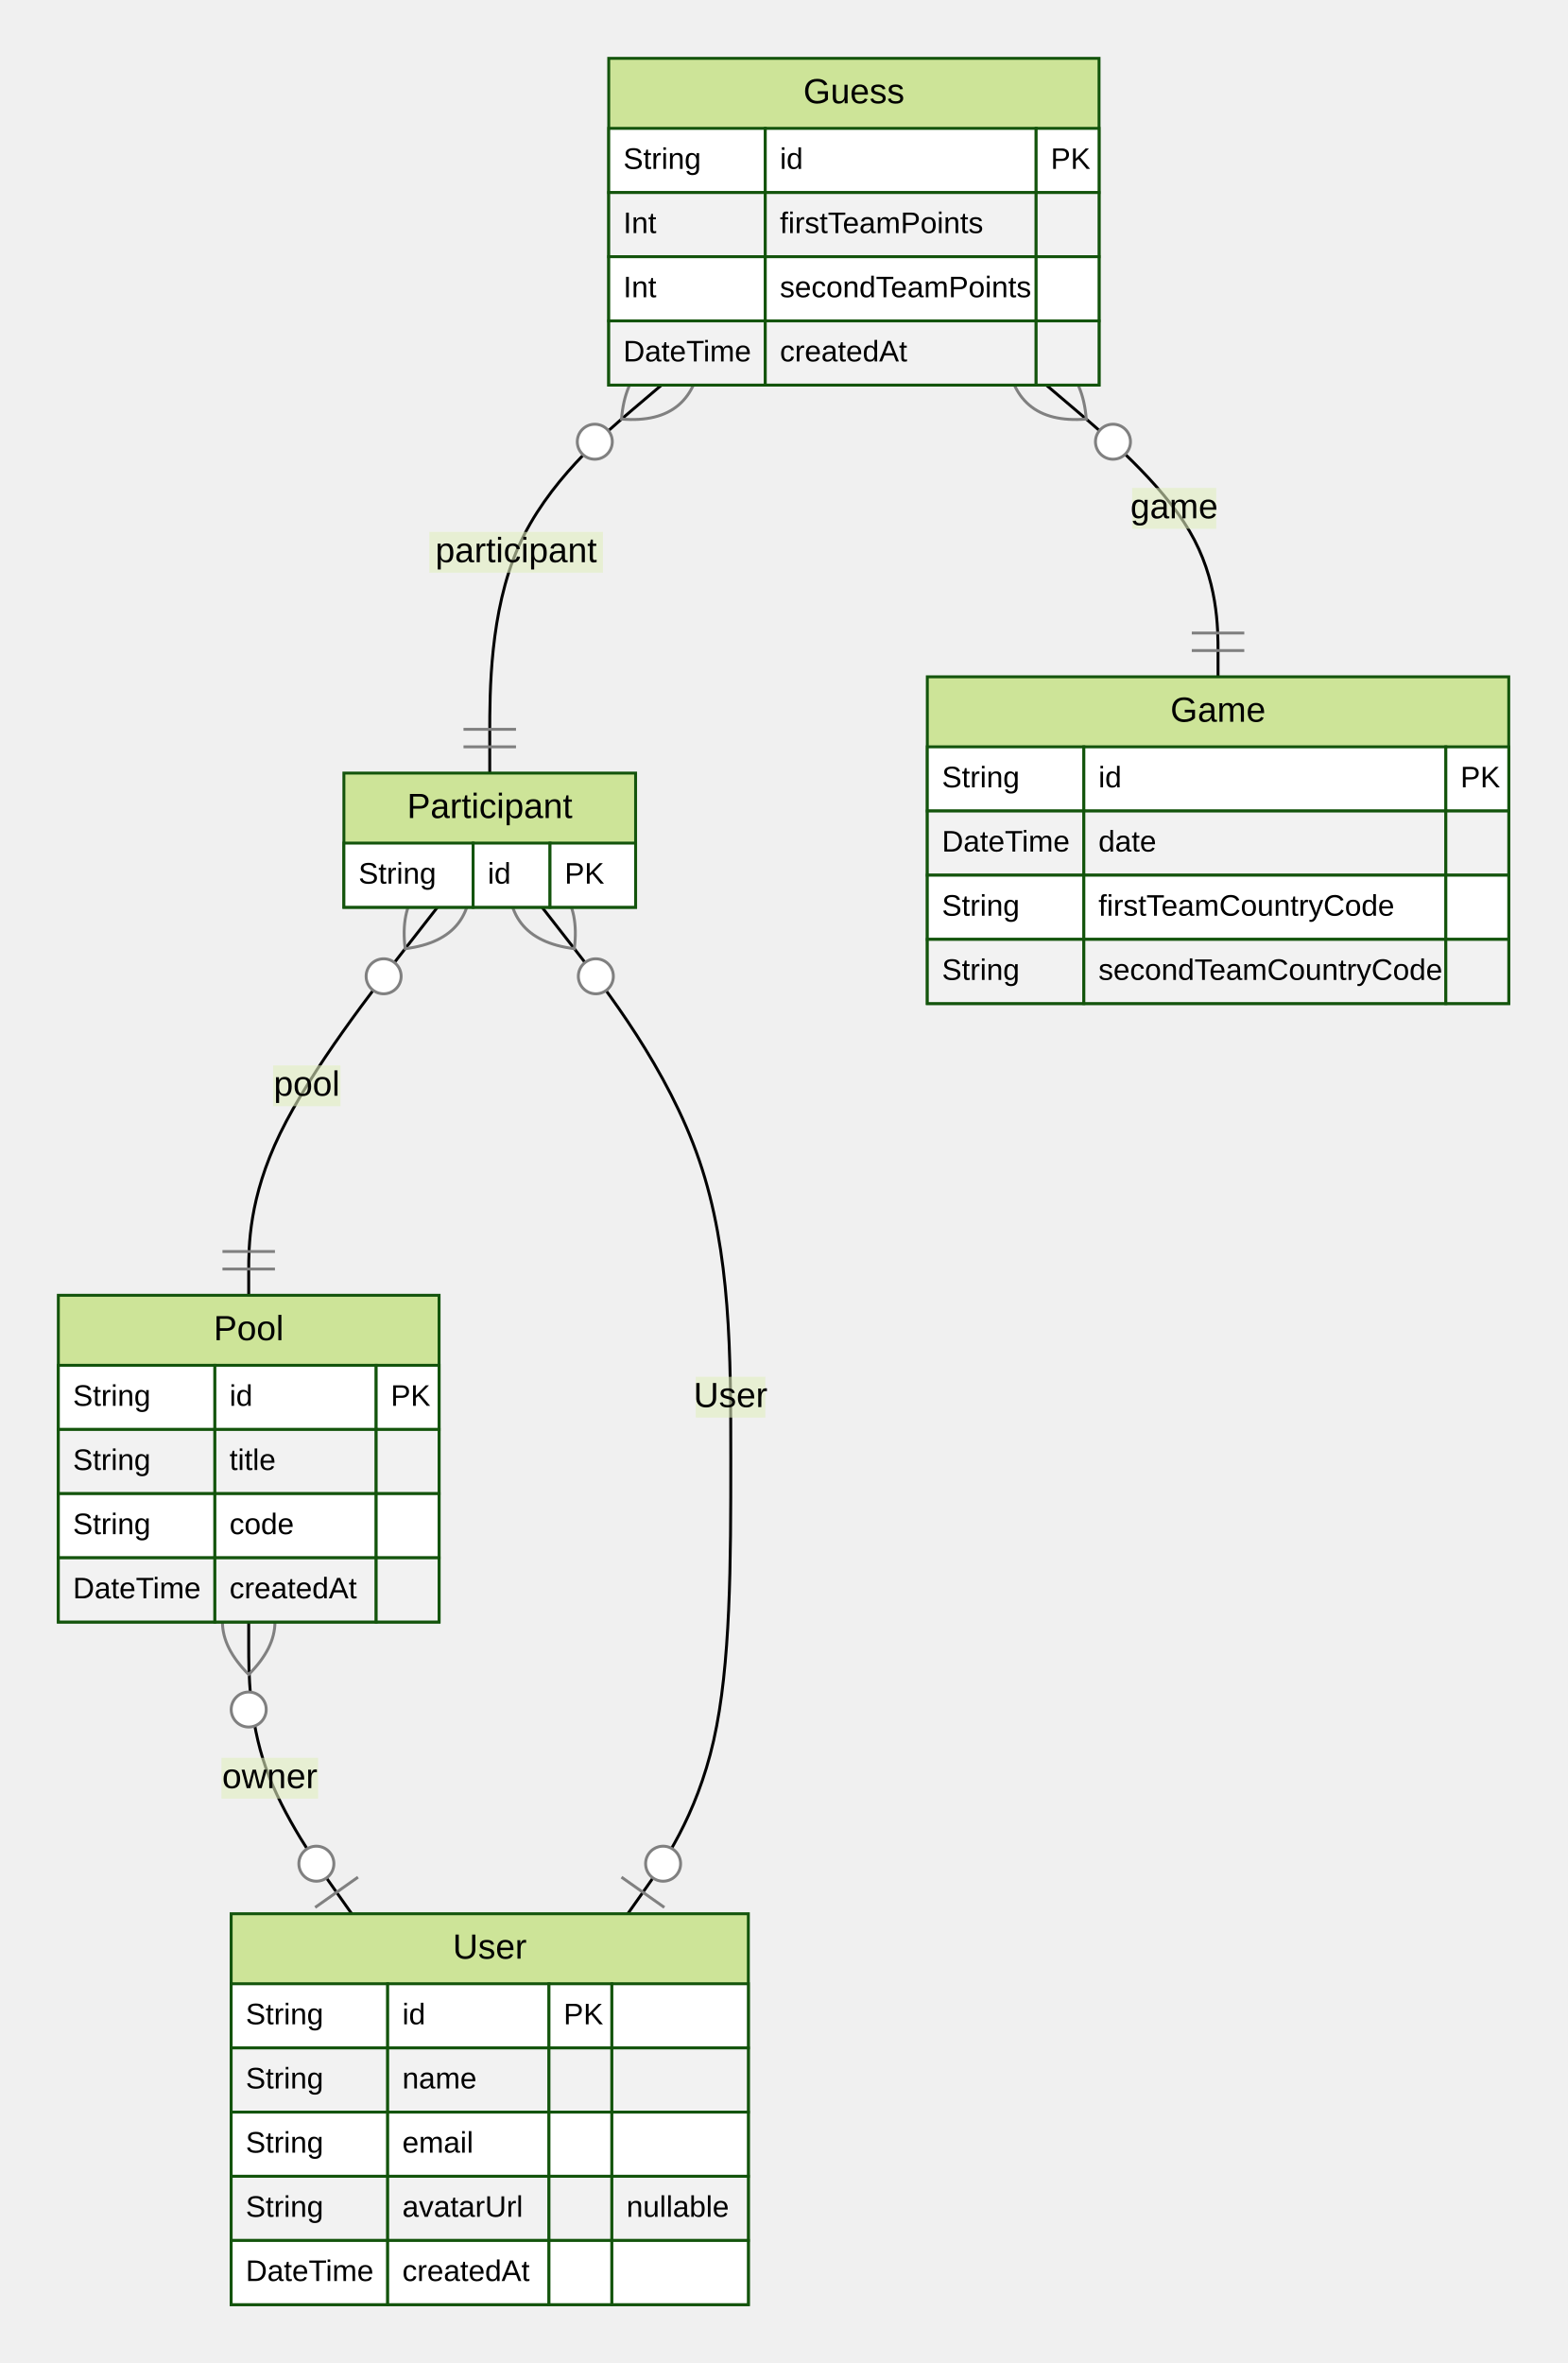
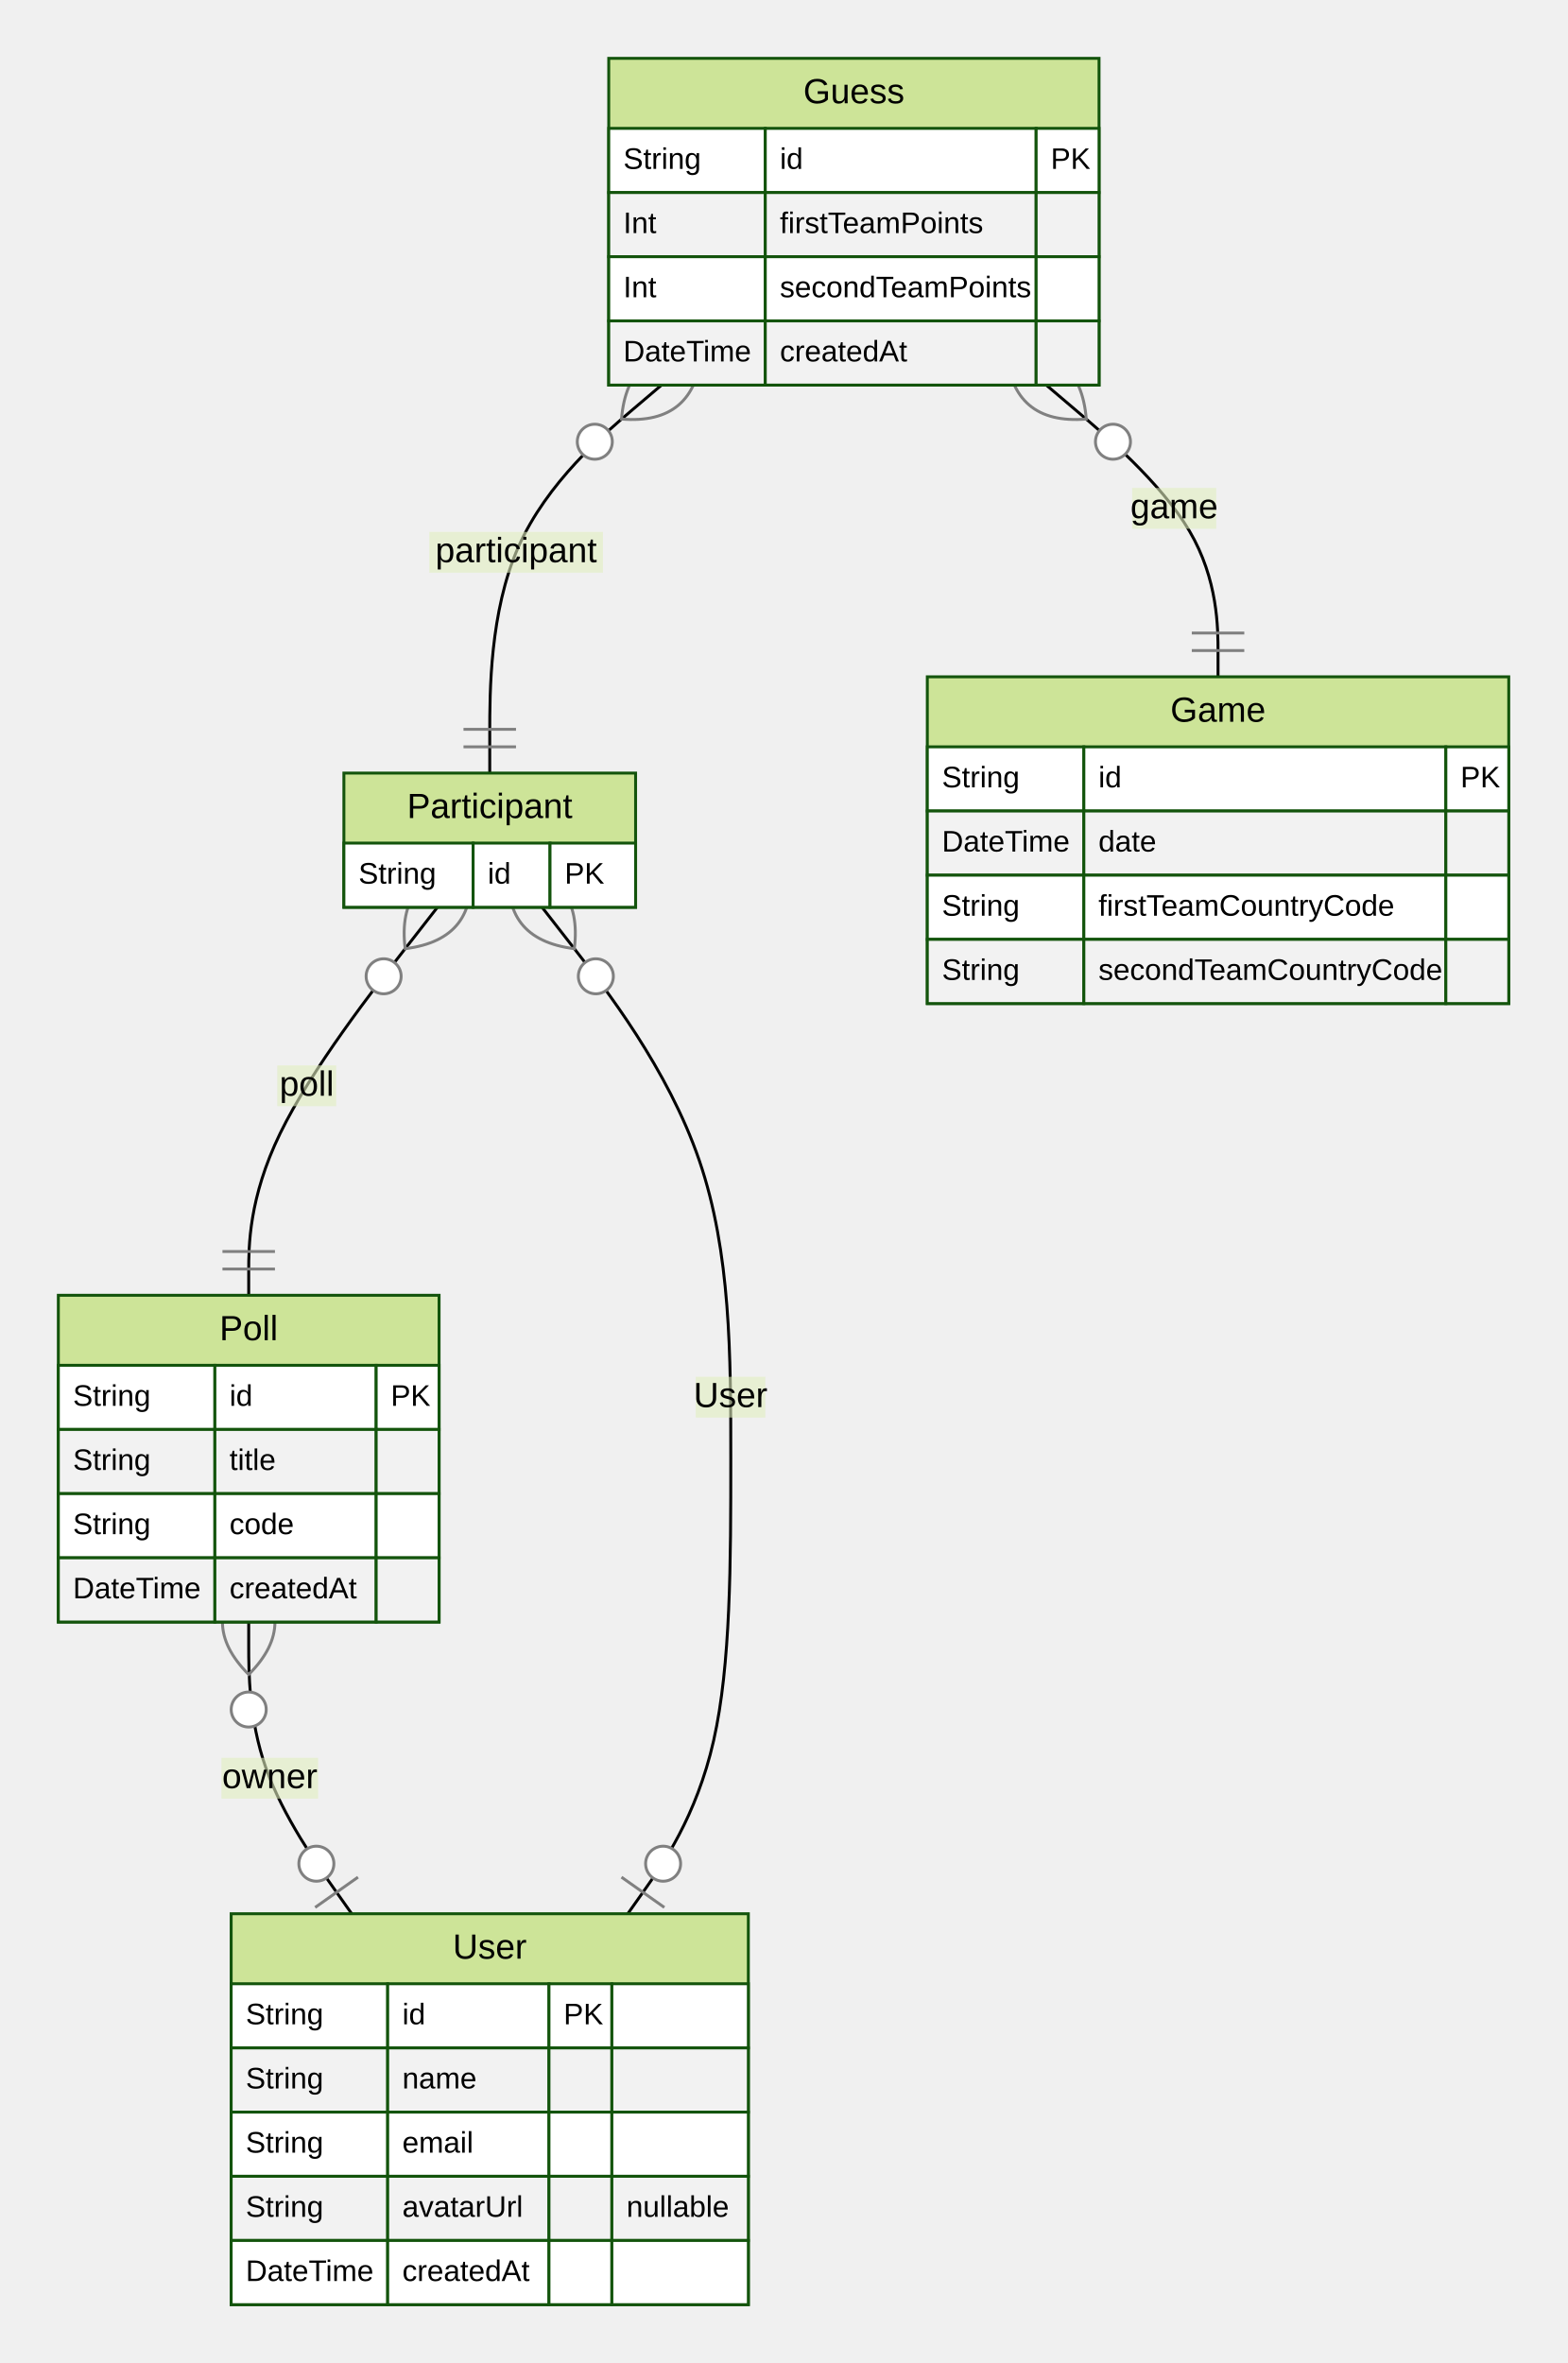
<svg xmlns="http://www.w3.org/2000/svg" aria-labelledby="chart-title-mermaid-0 chart-desc-mermaid-0" role="img" viewBox="0 0 537.207 810" style="max-width: 537.207px; background-color: white;" width="100%" id="mermaid-0">
  <style>#mermaid-0 {font-family:"trebuchet ms",verdana,arial,sans-serif;font-size:16px;fill:#000000;}#mermaid-0 .error-icon{fill:#552222;}#mermaid-0 .error-text{fill:#552222;stroke:#552222;}#mermaid-0 .edge-thickness-normal{stroke-width:2px;}#mermaid-0 .edge-thickness-thick{stroke-width:3.5px;}#mermaid-0 .edge-pattern-solid{stroke-dasharray:0;}#mermaid-0 .edge-pattern-dashed{stroke-dasharray:3;}#mermaid-0 .edge-pattern-dotted{stroke-dasharray:2;}#mermaid-0 .marker{fill:#000000;stroke:#000000;}#mermaid-0 .marker.cross{stroke:#000000;}#mermaid-0 svg{font-family:"trebuchet ms",verdana,arial,sans-serif;font-size:16px;}#mermaid-0 .entityBox{fill:#cde498;stroke:#13540c;}#mermaid-0 .attributeBoxOdd{fill:#ffffff;stroke:#13540c;}#mermaid-0 .attributeBoxEven{fill:#f2f2f2;stroke:#13540c;}#mermaid-0 .relationshipLabelBox{fill:hsl(78.158, 58.462%, 84.51%);opacity:0.7;background-color:hsl(78.158, 58.462%, 84.51%);}#mermaid-0 .relationshipLabelBox rect{opacity:0.5;}#mermaid-0 .relationshipLine{stroke:#000000;}#mermaid-0 :root{--mermaid-font-family:"trebuchet ms",verdana,arial,sans-serif;}</style>
  <g />
  <defs>
    <marker orient="auto" markerHeight="18" markerWidth="18" refY="9" refX="0" id="ONLY_ONE_START">
      <path d="M9,0 L9,18 M15,0 L15,18" fill="none" stroke="gray" />
    </marker>
  </defs>
  <defs>
    <marker orient="auto" markerHeight="18" markerWidth="18" refY="9" refX="18" id="ONLY_ONE_END">
      <path d="M3,0 L3,18 M9,0 L9,18" fill="none" stroke="gray" />
    </marker>
  </defs>
  <defs>
    <marker orient="auto" markerHeight="18" markerWidth="30" refY="9" refX="0" id="ZERO_OR_ONE_START">
      <circle r="6" cy="9" cx="21" fill="white" stroke="gray" />
      <path d="M9,0 L9,18" fill="none" stroke="gray" />
    </marker>
  </defs>
  <defs>
    <marker orient="auto" markerHeight="18" markerWidth="30" refY="9" refX="30" id="ZERO_OR_ONE_END">
      <circle r="6" cy="9" cx="9" fill="white" stroke="gray" />
      <path d="M21,0 L21,18" fill="none" stroke="gray" />
    </marker>
  </defs>
  <defs>
    <marker orient="auto" markerHeight="36" markerWidth="45" refY="18" refX="18" id="ONE_OR_MORE_START">
      <path d="M0,18 Q 18,0 36,18 Q 18,36 0,18 M42,9 L42,27" fill="none" stroke="gray" />
    </marker>
  </defs>
  <defs>
    <marker orient="auto" markerHeight="36" markerWidth="45" refY="18" refX="27" id="ONE_OR_MORE_END">
      <path d="M3,9 L3,27 M9,18 Q27,0 45,18 Q27,36 9,18" fill="none" stroke="gray" />
    </marker>
  </defs>
  <defs>
    <marker orient="auto" markerHeight="36" markerWidth="57" refY="18" refX="18" id="ZERO_OR_MORE_START">
      <circle r="6" cy="18" cx="48" fill="white" stroke="gray" />
      <path d="M0,18 Q18,0 36,18 Q18,36 0,18" fill="none" stroke="gray" />
    </marker>
  </defs>
  <defs>
    <marker orient="auto" markerHeight="36" markerWidth="57" refY="18" refX="39" id="ZERO_OR_MORE_END">
      <circle r="6" cy="18" cx="9" fill="white" stroke="gray" />
      <path d="M21,18 Q39,0 57,18 Q39,36 21,18" fill="none" stroke="gray" />
    </marker>
  </defs>
  <path marker-start="url(#ZERO_OR_MORE_START)" marker-end="url(#ZERO_OR_ONE_END)" fill="none" stroke="gray" d="M85.258,556L85.258,564.333C85.258,572.667,85.258,589.333,91.143,606C97.028,622.667,108.799,639.333,114.684,647.667L120.569,656" class="er relationshipLine" />
  <path marker-start="url(#ZERO_OR_MORE_START)" marker-end="url(#ZERO_OR_ONE_END)" fill="none" stroke="gray" d="M185.816,311L196.599,324.833C207.382,338.667,228.949,366.333,239.732,397.833C250.516,429.333,250.516,464.667,250.516,500C250.516,535.333,250.516,570.667,244.63,596.667C238.745,622.667,226.975,639.333,221.089,647.667L215.204,656" class="er relationshipLine" />
  <path marker-start="url(#ZERO_OR_MORE_START)" marker-end="url(#ONLY_ONE_END)" fill="none" stroke="gray" d="M149.958,311L139.174,324.833C128.391,338.667,106.824,366.333,96.041,388.5C85.258,410.667,85.258,427.333,85.258,435.667L85.258,444" class="er relationshipLine" />
  <path marker-start="url(#ZERO_OR_MORE_START)" marker-end="url(#ONLY_ONE_END)" fill="none" stroke="gray" d="M358.665,132L368.478,140.333C378.292,148.667,397.92,165.333,407.733,182C417.547,198.667,417.547,215.333,417.547,223.667L417.547,232" class="er relationshipLine" />
  <path marker-start="url(#ZERO_OR_MORE_START)" marker-end="url(#ONLY_ONE_END)" fill="none" stroke="gray" d="M226.769,132L216.955,140.333C207.141,148.667,187.514,165.333,177.7,187.5C167.887,209.667,167.887,237.333,167.887,251.167L167.887,265" class="er relationshipLine" />
-   <g transform="translate(20,444 )" id="Pool">
+   <g transform="translate(20,444 )" id="Poll">
    <rect height="112" width="130.516" y="0" x="0" stroke="gray" fill-opacity="100%" fill="honeydew" class="er entityBox" />
-     <text transform="translate(65.25781,12)" style="font-family: &quot;trebuchet ms&quot;, verdana, arial, sans-serif;; font-size: 12px" text-anchor="middle" dominant-baseline="middle" y="0" x="0" id="entity-Pool" class="er entityLabel">Pool</text>
-     <rect height="22" width="53.664" y="24" x="0" stroke="gray" fill-opacity="100%" fill="honeydew" class="er attributeBoxOdd" />
-     <text transform="translate(5,35)" style="font-family: &quot;trebuchet ms&quot;, verdana, arial, sans-serif;; font-size: 10.2px" text-anchor="left" dominant-baseline="middle" y="0" x="0" id="entity-Pool-attr-1-type" class="er entityLabel">String</text>
+     <text transform="translate(65.25781,12)" style="font-family: &quot;trebuchet ms&quot;, verdana, arial, sans-serif;; font-size: 12px" text-anchor="middle" dominant-baseline="middle" y="0" x="0" id="entity-Poll" class="er entityLabel">Poll</text>
+     <rect height="22" width="53.664" y="24" x="0" stroke="gray" fill-opacity="100%" fill="honeydew" class="er attributeBoxOdd" />
+     <text transform="translate(5,35)" style="font-family: &quot;trebuchet ms&quot;, verdana, arial, sans-serif;; font-size: 10.2px" text-anchor="left" dominant-baseline="middle" y="0" x="0" id="entity-Poll-attr-1-type" class="er entityLabel">String</text>
    <rect height="22" width="55.289" y="24" x="53.664" stroke="gray" fill-opacity="100%" fill="honeydew" class="er attributeBoxOdd" />
-     <text transform="translate(58.66406,35)" style="font-family: &quot;trebuchet ms&quot;, verdana, arial, sans-serif;; font-size: 10.2px" text-anchor="left" dominant-baseline="middle" y="0" x="0" id="entity-Pool-attr-1-name" class="er entityLabel">id</text>
+     <text transform="translate(58.66406,35)" style="font-family: &quot;trebuchet ms&quot;, verdana, arial, sans-serif;; font-size: 10.2px" text-anchor="left" dominant-baseline="middle" y="0" x="0" id="entity-Poll-attr-1-name" class="er entityLabel">id</text>
    <rect height="22" width="21.562" y="24" x="108.953" stroke="gray" fill-opacity="100%" fill="honeydew" class="er attributeBoxOdd" />
-     <text transform="translate(113.9531,35)" style="font-family: &quot;trebuchet ms&quot;, verdana, arial, sans-serif;; font-size: 10.2px" text-anchor="left" dominant-baseline="middle" y="0" x="0" id="entity-Pool-attr-1-key" class="er entityLabel">PK</text>
-     <rect height="22" width="53.664" y="46" x="0" stroke="gray" fill-opacity="100%" fill="honeydew" class="er attributeBoxEven" />
-     <text transform="translate(5,57)" style="font-family: &quot;trebuchet ms&quot;, verdana, arial, sans-serif;; font-size: 10.2px" text-anchor="left" dominant-baseline="middle" y="0" x="0" id="entity-Pool-attr-2-type" class="er entityLabel">String</text>
+     <text transform="translate(113.9531,35)" style="font-family: &quot;trebuchet ms&quot;, verdana, arial, sans-serif;; font-size: 10.2px" text-anchor="left" dominant-baseline="middle" y="0" x="0" id="entity-Poll-attr-1-key" class="er entityLabel">PK</text>
+     <rect height="22" width="53.664" y="46" x="0" stroke="gray" fill-opacity="100%" fill="honeydew" class="er attributeBoxEven" />
+     <text transform="translate(5,57)" style="font-family: &quot;trebuchet ms&quot;, verdana, arial, sans-serif;; font-size: 10.2px" text-anchor="left" dominant-baseline="middle" y="0" x="0" id="entity-Poll-attr-2-type" class="er entityLabel">String</text>
    <rect height="22" width="55.289" y="46" x="53.664" stroke="gray" fill-opacity="100%" fill="honeydew" class="er attributeBoxEven" />
-     <text transform="translate(58.66406,57)" style="font-family: &quot;trebuchet ms&quot;, verdana, arial, sans-serif;; font-size: 10.2px" text-anchor="left" dominant-baseline="middle" y="0" x="0" id="entity-Pool-attr-2-name" class="er entityLabel">title</text>
+     <text transform="translate(58.66406,57)" style="font-family: &quot;trebuchet ms&quot;, verdana, arial, sans-serif;; font-size: 10.2px" text-anchor="left" dominant-baseline="middle" y="0" x="0" id="entity-Poll-attr-2-name" class="er entityLabel">title</text>
    <rect height="22" width="21.562" y="46" x="108.953" stroke="gray" fill-opacity="100%" fill="honeydew" class="er attributeBoxEven" />
-     <text transform="translate(113.9531,57)" style="font-family: &quot;trebuchet ms&quot;, verdana, arial, sans-serif;; font-size: 10.2px" text-anchor="left" dominant-baseline="middle" y="0" x="0" id="entity-Pool-attr-2-key" class="er entityLabel" />
-     <rect height="22" width="53.664" y="68" x="0" stroke="gray" fill-opacity="100%" fill="honeydew" class="er attributeBoxOdd" />
-     <text transform="translate(5,79)" style="font-family: &quot;trebuchet ms&quot;, verdana, arial, sans-serif;; font-size: 10.2px" text-anchor="left" dominant-baseline="middle" y="0" x="0" id="entity-Pool-attr-3-type" class="er entityLabel">String</text>
+     <text transform="translate(113.9531,57)" style="font-family: &quot;trebuchet ms&quot;, verdana, arial, sans-serif;; font-size: 10.2px" text-anchor="left" dominant-baseline="middle" y="0" x="0" id="entity-Poll-attr-2-key" class="er entityLabel" />
+     <rect height="22" width="53.664" y="68" x="0" stroke="gray" fill-opacity="100%" fill="honeydew" class="er attributeBoxOdd" />
+     <text transform="translate(5,79)" style="font-family: &quot;trebuchet ms&quot;, verdana, arial, sans-serif;; font-size: 10.2px" text-anchor="left" dominant-baseline="middle" y="0" x="0" id="entity-Poll-attr-3-type" class="er entityLabel">String</text>
    <rect height="22" width="55.289" y="68" x="53.664" stroke="gray" fill-opacity="100%" fill="honeydew" class="er attributeBoxOdd" />
-     <text transform="translate(58.66406,79)" style="font-family: &quot;trebuchet ms&quot;, verdana, arial, sans-serif;; font-size: 10.2px" text-anchor="left" dominant-baseline="middle" y="0" x="0" id="entity-Pool-attr-3-name" class="er entityLabel">code</text>
+     <text transform="translate(58.66406,79)" style="font-family: &quot;trebuchet ms&quot;, verdana, arial, sans-serif;; font-size: 10.2px" text-anchor="left" dominant-baseline="middle" y="0" x="0" id="entity-Poll-attr-3-name" class="er entityLabel">code</text>
    <rect height="22" width="21.562" y="68" x="108.953" stroke="gray" fill-opacity="100%" fill="honeydew" class="er attributeBoxOdd" />
-     <text transform="translate(113.9531,79)" style="font-family: &quot;trebuchet ms&quot;, verdana, arial, sans-serif;; font-size: 10.2px" text-anchor="left" dominant-baseline="middle" y="0" x="0" id="entity-Pool-attr-3-key" class="er entityLabel" />
-     <rect height="22" width="53.664" y="90" x="0" stroke="gray" fill-opacity="100%" fill="honeydew" class="er attributeBoxEven" />
-     <text transform="translate(5,101)" style="font-family: &quot;trebuchet ms&quot;, verdana, arial, sans-serif;; font-size: 10.2px" text-anchor="left" dominant-baseline="middle" y="0" x="0" id="entity-Pool-attr-4-type" class="er entityLabel">DateTime</text>
+     <text transform="translate(113.9531,79)" style="font-family: &quot;trebuchet ms&quot;, verdana, arial, sans-serif;; font-size: 10.2px" text-anchor="left" dominant-baseline="middle" y="0" x="0" id="entity-Poll-attr-3-key" class="er entityLabel" />
+     <rect height="22" width="53.664" y="90" x="0" stroke="gray" fill-opacity="100%" fill="honeydew" class="er attributeBoxEven" />
+     <text transform="translate(5,101)" style="font-family: &quot;trebuchet ms&quot;, verdana, arial, sans-serif;; font-size: 10.2px" text-anchor="left" dominant-baseline="middle" y="0" x="0" id="entity-Poll-attr-4-type" class="er entityLabel">DateTime</text>
    <rect height="22" width="55.289" y="90" x="53.664" stroke="gray" fill-opacity="100%" fill="honeydew" class="er attributeBoxEven" />
-     <text transform="translate(58.66406,101)" style="font-family: &quot;trebuchet ms&quot;, verdana, arial, sans-serif;; font-size: 10.2px" text-anchor="left" dominant-baseline="middle" y="0" x="0" id="entity-Pool-attr-4-name" class="er entityLabel">createdAt</text>
+     <text transform="translate(58.66406,101)" style="font-family: &quot;trebuchet ms&quot;, verdana, arial, sans-serif;; font-size: 10.2px" text-anchor="left" dominant-baseline="middle" y="0" x="0" id="entity-Poll-attr-4-name" class="er entityLabel">createdAt</text>
    <rect height="22" width="21.562" y="90" x="108.953" stroke="gray" fill-opacity="100%" fill="honeydew" class="er attributeBoxEven" />
-     <text transform="translate(113.9531,101)" style="font-family: &quot;trebuchet ms&quot;, verdana, arial, sans-serif;; font-size: 10.2px" text-anchor="left" dominant-baseline="middle" y="0" x="0" id="entity-Pool-attr-4-key" class="er entityLabel" />
+     <text transform="translate(113.9531,101)" style="font-family: &quot;trebuchet ms&quot;, verdana, arial, sans-serif;; font-size: 10.2px" text-anchor="left" dominant-baseline="middle" y="0" x="0" id="entity-Poll-attr-4-key" class="er entityLabel" />
  </g>
  <g transform="translate(117.8867,265 )" id="Participant">
    <rect height="46" width="100" y="0" x="0" stroke="gray" fill-opacity="100%" fill="honeydew" class="er entityBox" />
    <text transform="translate(50,12)" style="font-family: &quot;trebuchet ms&quot;, verdana, arial, sans-serif;; font-size: 12px" text-anchor="middle" dominant-baseline="middle" y="0" x="0" id="entity-Participant" class="er entityLabel">Participant</text>
    <rect height="22" width="44.297" y="24" x="0" stroke="gray" fill-opacity="100%" fill="honeydew" class="er attributeBoxOdd" />
    <text transform="translate(5,35)" style="font-family: &quot;trebuchet ms&quot;, verdana, arial, sans-serif;; font-size: 10.2px" text-anchor="left" dominant-baseline="middle" y="0" x="0" id="entity-Participant-attr-1-type" class="er entityLabel">String</text>
    <rect height="22" width="26.367" y="24" x="44.297" stroke="gray" fill-opacity="100%" fill="honeydew" class="er attributeBoxOdd" />
    <text transform="translate(49.29688,35)" style="font-family: &quot;trebuchet ms&quot;, verdana, arial, sans-serif;; font-size: 10.2px" text-anchor="left" dominant-baseline="middle" y="0" x="0" id="entity-Participant-attr-1-name" class="er entityLabel">id</text>
    <rect height="22" width="29.336" y="24" x="70.664" stroke="gray" fill-opacity="100%" fill="honeydew" class="er attributeBoxOdd" />
    <text transform="translate(75.66406,35)" style="font-family: &quot;trebuchet ms&quot;, verdana, arial, sans-serif;; font-size: 10.2px" text-anchor="left" dominant-baseline="middle" y="0" x="0" id="entity-Participant-attr-1-key" class="er entityLabel">PK</text>
  </g>
  <g transform="translate(79.23828,656 )" id="User">
    <rect height="134" width="177.297" y="0" x="0" stroke="gray" fill-opacity="100%" fill="honeydew" class="er entityBox" />
    <text transform="translate(88.64844,12)" style="font-family: &quot;trebuchet ms&quot;, verdana, arial, sans-serif;; font-size: 12px" text-anchor="middle" dominant-baseline="middle" y="0" x="0" id="entity-User" class="er entityLabel">User</text>
    <rect height="22" width="53.664" y="24" x="0" stroke="gray" fill-opacity="100%" fill="honeydew" class="er attributeBoxOdd" />
    <text transform="translate(5,35)" style="font-family: &quot;trebuchet ms&quot;, verdana, arial, sans-serif;; font-size: 10.2px" text-anchor="left" dominant-baseline="middle" y="0" x="0" id="entity-User-attr-1-type" class="er entityLabel">String</text>
    <rect height="22" width="55.289" y="24" x="53.664" stroke="gray" fill-opacity="100%" fill="honeydew" class="er attributeBoxOdd" />
    <text transform="translate(58.66406,35)" style="font-family: &quot;trebuchet ms&quot;, verdana, arial, sans-serif;; font-size: 10.2px" text-anchor="left" dominant-baseline="middle" y="0" x="0" id="entity-User-attr-1-name" class="er entityLabel">id</text>
    <rect height="22" width="21.562" y="24" x="108.953" stroke="gray" fill-opacity="100%" fill="honeydew" class="er attributeBoxOdd" />
    <text transform="translate(113.9531,35)" style="font-family: &quot;trebuchet ms&quot;, verdana, arial, sans-serif;; font-size: 10.2px" text-anchor="left" dominant-baseline="middle" y="0" x="0" id="entity-User-attr-1-key" class="er entityLabel">PK</text>
    <rect height="22" width="46.781" y="24" x="130.516" stroke="gray" fill-opacity="100%" fill="honeydew" class="er attributeBoxOdd" />
    <text transform="translate(135.5156,35)" style="font-family: &quot;trebuchet ms&quot;, verdana, arial, sans-serif;; font-size: 10.2px" text-anchor="left" dominant-baseline="middle" y="0" x="0" id="entity-User-attr-1-comment" class="er entityLabel" />
    <rect height="22" width="53.664" y="46" x="0" stroke="gray" fill-opacity="100%" fill="honeydew" class="er attributeBoxEven" />
    <text transform="translate(5,57)" style="font-family: &quot;trebuchet ms&quot;, verdana, arial, sans-serif;; font-size: 10.2px" text-anchor="left" dominant-baseline="middle" y="0" x="0" id="entity-User-attr-2-type" class="er entityLabel">String</text>
    <rect height="22" width="55.289" y="46" x="53.664" stroke="gray" fill-opacity="100%" fill="honeydew" class="er attributeBoxEven" />
    <text transform="translate(58.66406,57)" style="font-family: &quot;trebuchet ms&quot;, verdana, arial, sans-serif;; font-size: 10.2px" text-anchor="left" dominant-baseline="middle" y="0" x="0" id="entity-User-attr-2-name" class="er entityLabel">name</text>
    <rect height="22" width="21.562" y="46" x="108.953" stroke="gray" fill-opacity="100%" fill="honeydew" class="er attributeBoxEven" />
    <text transform="translate(113.9531,57)" style="font-family: &quot;trebuchet ms&quot;, verdana, arial, sans-serif;; font-size: 10.2px" text-anchor="left" dominant-baseline="middle" y="0" x="0" id="entity-User-attr-2-key" class="er entityLabel" />
    <rect height="22" width="46.781" y="46" x="130.516" stroke="gray" fill-opacity="100%" fill="honeydew" class="er attributeBoxEven" />
    <text transform="translate(135.5156,57)" style="font-family: &quot;trebuchet ms&quot;, verdana, arial, sans-serif;; font-size: 10.2px" text-anchor="left" dominant-baseline="middle" y="0" x="0" id="entity-User-attr-2-comment" class="er entityLabel" />
    <rect height="22" width="53.664" y="68" x="0" stroke="gray" fill-opacity="100%" fill="honeydew" class="er attributeBoxOdd" />
    <text transform="translate(5,79)" style="font-family: &quot;trebuchet ms&quot;, verdana, arial, sans-serif;; font-size: 10.2px" text-anchor="left" dominant-baseline="middle" y="0" x="0" id="entity-User-attr-3-type" class="er entityLabel">String</text>
    <rect height="22" width="55.289" y="68" x="53.664" stroke="gray" fill-opacity="100%" fill="honeydew" class="er attributeBoxOdd" />
    <text transform="translate(58.66406,79)" style="font-family: &quot;trebuchet ms&quot;, verdana, arial, sans-serif;; font-size: 10.2px" text-anchor="left" dominant-baseline="middle" y="0" x="0" id="entity-User-attr-3-name" class="er entityLabel">email</text>
    <rect height="22" width="21.562" y="68" x="108.953" stroke="gray" fill-opacity="100%" fill="honeydew" class="er attributeBoxOdd" />
    <text transform="translate(113.9531,79)" style="font-family: &quot;trebuchet ms&quot;, verdana, arial, sans-serif;; font-size: 10.2px" text-anchor="left" dominant-baseline="middle" y="0" x="0" id="entity-User-attr-3-key" class="er entityLabel" />
    <rect height="22" width="46.781" y="68" x="130.516" stroke="gray" fill-opacity="100%" fill="honeydew" class="er attributeBoxOdd" />
    <text transform="translate(135.5156,79)" style="font-family: &quot;trebuchet ms&quot;, verdana, arial, sans-serif;; font-size: 10.2px" text-anchor="left" dominant-baseline="middle" y="0" x="0" id="entity-User-attr-3-comment" class="er entityLabel" />
    <rect height="22" width="53.664" y="90" x="0" stroke="gray" fill-opacity="100%" fill="honeydew" class="er attributeBoxEven" />
    <text transform="translate(5,101)" style="font-family: &quot;trebuchet ms&quot;, verdana, arial, sans-serif;; font-size: 10.2px" text-anchor="left" dominant-baseline="middle" y="0" x="0" id="entity-User-attr-4-type" class="er entityLabel">String</text>
    <rect height="22" width="55.289" y="90" x="53.664" stroke="gray" fill-opacity="100%" fill="honeydew" class="er attributeBoxEven" />
    <text transform="translate(58.66406,101)" style="font-family: &quot;trebuchet ms&quot;, verdana, arial, sans-serif;; font-size: 10.2px" text-anchor="left" dominant-baseline="middle" y="0" x="0" id="entity-User-attr-4-name" class="er entityLabel">avatarUrl</text>
    <rect height="22" width="21.562" y="90" x="108.953" stroke="gray" fill-opacity="100%" fill="honeydew" class="er attributeBoxEven" />
    <text transform="translate(113.9531,101)" style="font-family: &quot;trebuchet ms&quot;, verdana, arial, sans-serif;; font-size: 10.2px" text-anchor="left" dominant-baseline="middle" y="0" x="0" id="entity-User-attr-4-key" class="er entityLabel" />
    <rect height="22" width="46.781" y="90" x="130.516" stroke="gray" fill-opacity="100%" fill="honeydew" class="er attributeBoxEven" />
    <text transform="translate(135.5156,101)" style="font-family: &quot;trebuchet ms&quot;, verdana, arial, sans-serif;; font-size: 10.2px" text-anchor="left" dominant-baseline="middle" y="0" x="0" id="entity-User-attr-4-comment" class="er entityLabel">nullable</text>
    <rect height="22" width="53.664" y="112" x="0" stroke="gray" fill-opacity="100%" fill="honeydew" class="er attributeBoxOdd" />
    <text transform="translate(5,123)" style="font-family: &quot;trebuchet ms&quot;, verdana, arial, sans-serif;; font-size: 10.2px" text-anchor="left" dominant-baseline="middle" y="0" x="0" id="entity-User-attr-5-type" class="er entityLabel">DateTime</text>
    <rect height="22" width="55.289" y="112" x="53.664" stroke="gray" fill-opacity="100%" fill="honeydew" class="er attributeBoxOdd" />
    <text transform="translate(58.66406,123)" style="font-family: &quot;trebuchet ms&quot;, verdana, arial, sans-serif;; font-size: 10.2px" text-anchor="left" dominant-baseline="middle" y="0" x="0" id="entity-User-attr-5-name" class="er entityLabel">createdAt</text>
    <rect height="22" width="21.562" y="112" x="108.953" stroke="gray" fill-opacity="100%" fill="honeydew" class="er attributeBoxOdd" />
    <text transform="translate(113.9531,123)" style="font-family: &quot;trebuchet ms&quot;, verdana, arial, sans-serif;; font-size: 10.2px" text-anchor="left" dominant-baseline="middle" y="0" x="0" id="entity-User-attr-5-key" class="er entityLabel" />
    <rect height="22" width="46.781" y="112" x="130.516" stroke="gray" fill-opacity="100%" fill="honeydew" class="er attributeBoxOdd" />
    <text transform="translate(135.5156,123)" style="font-family: &quot;trebuchet ms&quot;, verdana, arial, sans-serif;; font-size: 10.2px" text-anchor="left" dominant-baseline="middle" y="0" x="0" id="entity-User-attr-5-comment" class="er entityLabel" />
  </g>
  <g transform="translate(317.8867,232 )" id="Game">
    <rect height="112" width="199.32" y="0" x="0" stroke="gray" fill-opacity="100%" fill="honeydew" class="er entityBox" />
    <text transform="translate(99.66016,12)" style="font-family: &quot;trebuchet ms&quot;, verdana, arial, sans-serif;; font-size: 12px" text-anchor="middle" dominant-baseline="middle" y="0" x="0" id="entity-Game" class="er entityLabel">Game</text>
    <rect height="22" width="53.664" y="24" x="0" stroke="gray" fill-opacity="100%" fill="honeydew" class="er attributeBoxOdd" />
    <text transform="translate(5,35)" style="font-family: &quot;trebuchet ms&quot;, verdana, arial, sans-serif;; font-size: 10.2px" text-anchor="left" dominant-baseline="middle" y="0" x="0" id="entity-Game-attr-1-type" class="er entityLabel">String</text>
    <rect height="22" width="124.094" y="24" x="53.664" stroke="gray" fill-opacity="100%" fill="honeydew" class="er attributeBoxOdd" />
    <text transform="translate(58.66406,35)" style="font-family: &quot;trebuchet ms&quot;, verdana, arial, sans-serif;; font-size: 10.2px" text-anchor="left" dominant-baseline="middle" y="0" x="0" id="entity-Game-attr-1-name" class="er entityLabel">id</text>
    <rect height="22" width="21.562" y="24" x="177.758" stroke="gray" fill-opacity="100%" fill="honeydew" class="er attributeBoxOdd" />
    <text transform="translate(182.7578,35)" style="font-family: &quot;trebuchet ms&quot;, verdana, arial, sans-serif;; font-size: 10.2px" text-anchor="left" dominant-baseline="middle" y="0" x="0" id="entity-Game-attr-1-key" class="er entityLabel">PK</text>
    <rect height="22" width="53.664" y="46" x="0" stroke="gray" fill-opacity="100%" fill="honeydew" class="er attributeBoxEven" />
    <text transform="translate(5,57)" style="font-family: &quot;trebuchet ms&quot;, verdana, arial, sans-serif;; font-size: 10.2px" text-anchor="left" dominant-baseline="middle" y="0" x="0" id="entity-Game-attr-2-type" class="er entityLabel">DateTime</text>
    <rect height="22" width="124.094" y="46" x="53.664" stroke="gray" fill-opacity="100%" fill="honeydew" class="er attributeBoxEven" />
    <text transform="translate(58.66406,57)" style="font-family: &quot;trebuchet ms&quot;, verdana, arial, sans-serif;; font-size: 10.2px" text-anchor="left" dominant-baseline="middle" y="0" x="0" id="entity-Game-attr-2-name" class="er entityLabel">date</text>
    <rect height="22" width="21.562" y="46" x="177.758" stroke="gray" fill-opacity="100%" fill="honeydew" class="er attributeBoxEven" />
    <text transform="translate(182.7578,57)" style="font-family: &quot;trebuchet ms&quot;, verdana, arial, sans-serif;; font-size: 10.2px" text-anchor="left" dominant-baseline="middle" y="0" x="0" id="entity-Game-attr-2-key" class="er entityLabel" />
    <rect height="22" width="53.664" y="68" x="0" stroke="gray" fill-opacity="100%" fill="honeydew" class="er attributeBoxOdd" />
    <text transform="translate(5,79)" style="font-family: &quot;trebuchet ms&quot;, verdana, arial, sans-serif;; font-size: 10.2px" text-anchor="left" dominant-baseline="middle" y="0" x="0" id="entity-Game-attr-3-type" class="er entityLabel">String</text>
    <rect height="22" width="124.094" y="68" x="53.664" stroke="gray" fill-opacity="100%" fill="honeydew" class="er attributeBoxOdd" />
    <text transform="translate(58.66406,79)" style="font-family: &quot;trebuchet ms&quot;, verdana, arial, sans-serif;; font-size: 10.2px" text-anchor="left" dominant-baseline="middle" y="0" x="0" id="entity-Game-attr-3-name" class="er entityLabel">firstTeamCountryCode</text>
    <rect height="22" width="21.562" y="68" x="177.758" stroke="gray" fill-opacity="100%" fill="honeydew" class="er attributeBoxOdd" />
    <text transform="translate(182.7578,79)" style="font-family: &quot;trebuchet ms&quot;, verdana, arial, sans-serif;; font-size: 10.2px" text-anchor="left" dominant-baseline="middle" y="0" x="0" id="entity-Game-attr-3-key" class="er entityLabel" />
    <rect height="22" width="53.664" y="90" x="0" stroke="gray" fill-opacity="100%" fill="honeydew" class="er attributeBoxEven" />
    <text transform="translate(5,101)" style="font-family: &quot;trebuchet ms&quot;, verdana, arial, sans-serif;; font-size: 10.2px" text-anchor="left" dominant-baseline="middle" y="0" x="0" id="entity-Game-attr-4-type" class="er entityLabel">String</text>
    <rect height="22" width="124.094" y="90" x="53.664" stroke="gray" fill-opacity="100%" fill="honeydew" class="er attributeBoxEven" />
    <text transform="translate(58.66406,101)" style="font-family: &quot;trebuchet ms&quot;, verdana, arial, sans-serif;; font-size: 10.2px" text-anchor="left" dominant-baseline="middle" y="0" x="0" id="entity-Game-attr-4-name" class="er entityLabel">secondTeamCountryCode</text>
    <rect height="22" width="21.562" y="90" x="177.758" stroke="gray" fill-opacity="100%" fill="honeydew" class="er attributeBoxEven" />
    <text transform="translate(182.7578,101)" style="font-family: &quot;trebuchet ms&quot;, verdana, arial, sans-serif;; font-size: 10.2px" text-anchor="left" dominant-baseline="middle" y="0" x="0" id="entity-Game-attr-4-key" class="er entityLabel" />
  </g>
  <g transform="translate(208.6777,20 )" id="Guess">
    <rect height="112" width="168.078" y="0" x="0" stroke="gray" fill-opacity="100%" fill="honeydew" class="er entityBox" />
    <text transform="translate(84.03906,12)" style="font-family: &quot;trebuchet ms&quot;, verdana, arial, sans-serif;; font-size: 12px" text-anchor="middle" dominant-baseline="middle" y="0" x="0" id="entity-Guess" class="er entityLabel">Guess</text>
    <rect height="22" width="53.664" y="24" x="0" stroke="gray" fill-opacity="100%" fill="honeydew" class="er attributeBoxOdd" />
    <text transform="translate(5,35)" style="font-family: &quot;trebuchet ms&quot;, verdana, arial, sans-serif;; font-size: 10.2px" text-anchor="left" dominant-baseline="middle" y="0" x="0" id="entity-Guess-attr-1-type" class="er entityLabel">String</text>
    <rect height="22" width="92.852" y="24" x="53.664" stroke="gray" fill-opacity="100%" fill="honeydew" class="er attributeBoxOdd" />
    <text transform="translate(58.66406,35)" style="font-family: &quot;trebuchet ms&quot;, verdana, arial, sans-serif;; font-size: 10.2px" text-anchor="left" dominant-baseline="middle" y="0" x="0" id="entity-Guess-attr-1-name" class="er entityLabel">id</text>
    <rect height="22" width="21.562" y="24" x="146.516" stroke="gray" fill-opacity="100%" fill="honeydew" class="er attributeBoxOdd" />
    <text transform="translate(151.5156,35)" style="font-family: &quot;trebuchet ms&quot;, verdana, arial, sans-serif;; font-size: 10.2px" text-anchor="left" dominant-baseline="middle" y="0" x="0" id="entity-Guess-attr-1-key" class="er entityLabel">PK</text>
    <rect height="22" width="53.664" y="46" x="0" stroke="gray" fill-opacity="100%" fill="honeydew" class="er attributeBoxEven" />
    <text transform="translate(5,57)" style="font-family: &quot;trebuchet ms&quot;, verdana, arial, sans-serif;; font-size: 10.2px" text-anchor="left" dominant-baseline="middle" y="0" x="0" id="entity-Guess-attr-2-type" class="er entityLabel">Int</text>
    <rect height="22" width="92.852" y="46" x="53.664" stroke="gray" fill-opacity="100%" fill="honeydew" class="er attributeBoxEven" />
    <text transform="translate(58.66406,57)" style="font-family: &quot;trebuchet ms&quot;, verdana, arial, sans-serif;; font-size: 10.2px" text-anchor="left" dominant-baseline="middle" y="0" x="0" id="entity-Guess-attr-2-name" class="er entityLabel">firstTeamPoints</text>
    <rect height="22" width="21.562" y="46" x="146.516" stroke="gray" fill-opacity="100%" fill="honeydew" class="er attributeBoxEven" />
    <text transform="translate(151.5156,57)" style="font-family: &quot;trebuchet ms&quot;, verdana, arial, sans-serif;; font-size: 10.2px" text-anchor="left" dominant-baseline="middle" y="0" x="0" id="entity-Guess-attr-2-key" class="er entityLabel" />
    <rect height="22" width="53.664" y="68" x="0" stroke="gray" fill-opacity="100%" fill="honeydew" class="er attributeBoxOdd" />
    <text transform="translate(5,79)" style="font-family: &quot;trebuchet ms&quot;, verdana, arial, sans-serif;; font-size: 10.2px" text-anchor="left" dominant-baseline="middle" y="0" x="0" id="entity-Guess-attr-3-type" class="er entityLabel">Int</text>
    <rect height="22" width="92.852" y="68" x="53.664" stroke="gray" fill-opacity="100%" fill="honeydew" class="er attributeBoxOdd" />
    <text transform="translate(58.66406,79)" style="font-family: &quot;trebuchet ms&quot;, verdana, arial, sans-serif;; font-size: 10.2px" text-anchor="left" dominant-baseline="middle" y="0" x="0" id="entity-Guess-attr-3-name" class="er entityLabel">secondTeamPoints</text>
    <rect height="22" width="21.562" y="68" x="146.516" stroke="gray" fill-opacity="100%" fill="honeydew" class="er attributeBoxOdd" />
    <text transform="translate(151.5156,79)" style="font-family: &quot;trebuchet ms&quot;, verdana, arial, sans-serif;; font-size: 10.2px" text-anchor="left" dominant-baseline="middle" y="0" x="0" id="entity-Guess-attr-3-key" class="er entityLabel" />
    <rect height="22" width="53.664" y="90" x="0" stroke="gray" fill-opacity="100%" fill="honeydew" class="er attributeBoxEven" />
    <text transform="translate(5,101)" style="font-family: &quot;trebuchet ms&quot;, verdana, arial, sans-serif;; font-size: 10.2px" text-anchor="left" dominant-baseline="middle" y="0" x="0" id="entity-Guess-attr-4-type" class="er entityLabel">DateTime</text>
    <rect height="22" width="92.852" y="90" x="53.664" stroke="gray" fill-opacity="100%" fill="honeydew" class="er attributeBoxEven" />
    <text transform="translate(58.66406,101)" style="font-family: &quot;trebuchet ms&quot;, verdana, arial, sans-serif;; font-size: 10.2px" text-anchor="left" dominant-baseline="middle" y="0" x="0" id="entity-Guess-attr-4-name" class="er entityLabel">createdAt</text>
    <rect height="22" width="21.562" y="90" x="146.516" stroke="gray" fill-opacity="100%" fill="honeydew" class="er attributeBoxEven" />
    <text transform="translate(151.5156,101)" style="font-family: &quot;trebuchet ms&quot;, verdana, arial, sans-serif;; font-size: 10.2px" text-anchor="left" dominant-baseline="middle" y="0" x="0" id="entity-Guess-attr-4-key" class="er entityLabel" />
  </g>
  <rect fill-opacity="85%" fill="white" height="14" width="33.141" y="602.546" x="75.911" class="er relationshipLabelBox" />
  <text style="font-family: &quot;trebuchet ms&quot;, verdana, arial, sans-serif;; font-size: 12px" dominant-baseline="middle" text-anchor="middle" y="609.546" x="92.481" id="rel1" class="er relationshipLabel">owner</text>
  <rect fill-opacity="85%" fill="white" height="14" width="23.852" y="471.925" x="238.504" class="er relationshipLabelBox" />
  <text style="font-family: &quot;trebuchet ms&quot;, verdana, arial, sans-serif;; font-size: 12px" dominant-baseline="middle" text-anchor="middle" y="478.925" x="250.43" id="rel2" class="er relationshipLabel">User</text>
-   <rect fill-opacity="85%" fill="white" height="14" width="23.109" y="365.194" x="93.607" class="er relationshipLabelBox" />
-   <text style="font-family: &quot;trebuchet ms&quot;, verdana, arial, sans-serif;; font-size: 12px" dominant-baseline="middle" text-anchor="middle" y="372.194" x="105.162" id="rel3" class="er relationshipLabel">pool</text>
+   <rect fill-opacity="85%" fill="white" height="14" width="20.203" y="365.194" x="95.06" class="er relationshipLabelBox" />
+   <text style="font-family: &quot;trebuchet ms&quot;, verdana, arial, sans-serif;; font-size: 12px" dominant-baseline="middle" text-anchor="middle" y="372.194" x="105.162" id="rel3" class="er relationshipLabel">poll</text>
  <rect fill-opacity="85%" fill="white" height="14" width="28.836" y="167.262" x="388.103" class="er relationshipLabelBox" />
  <text style="font-family: &quot;trebuchet ms&quot;, verdana, arial, sans-serif;; font-size: 12px" dominant-baseline="middle" text-anchor="middle" y="174.262" x="402.521" id="rel4" class="er relationshipLabel">game</text>
  <rect fill-opacity="85%" fill="white" height="14" width="59.508" y="182.313" x="147.17" class="er relationshipLabelBox" />
  <text style="font-family: &quot;trebuchet ms&quot;, verdana, arial, sans-serif;; font-size: 12px" dominant-baseline="middle" text-anchor="middle" y="189.313" x="176.924" id="rel5" class="er relationshipLabel">participant</text>
</svg>
